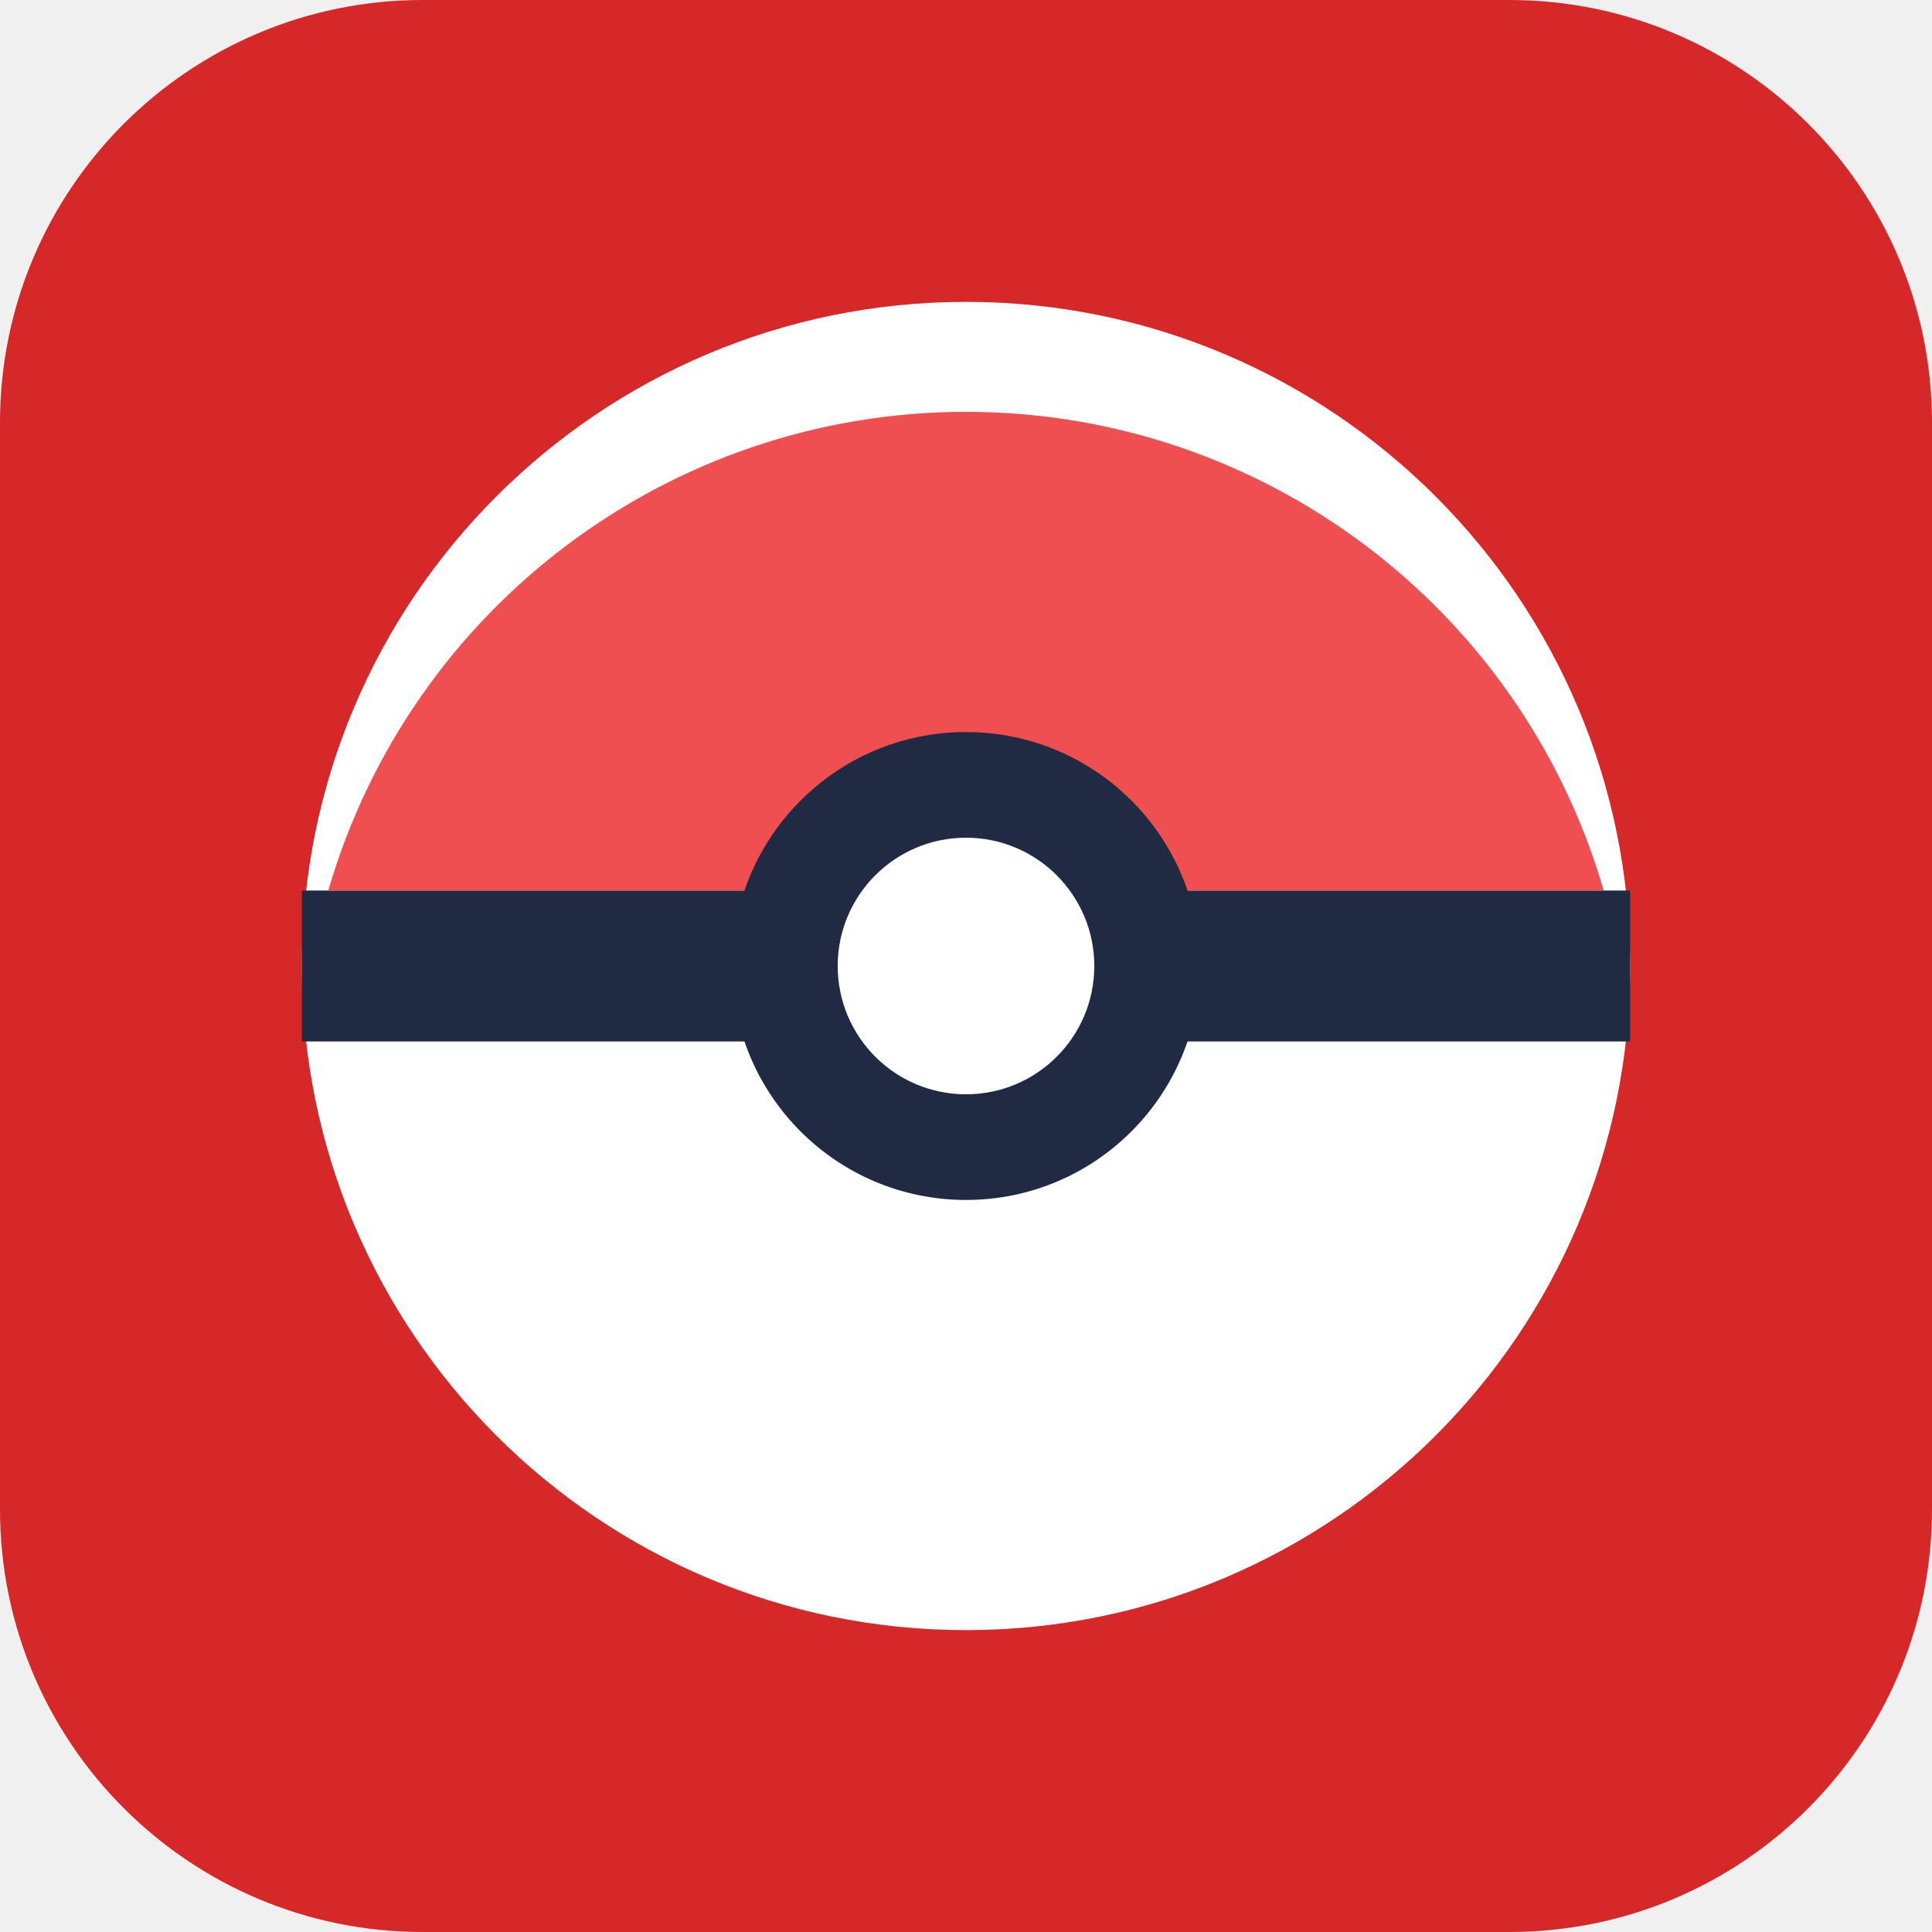
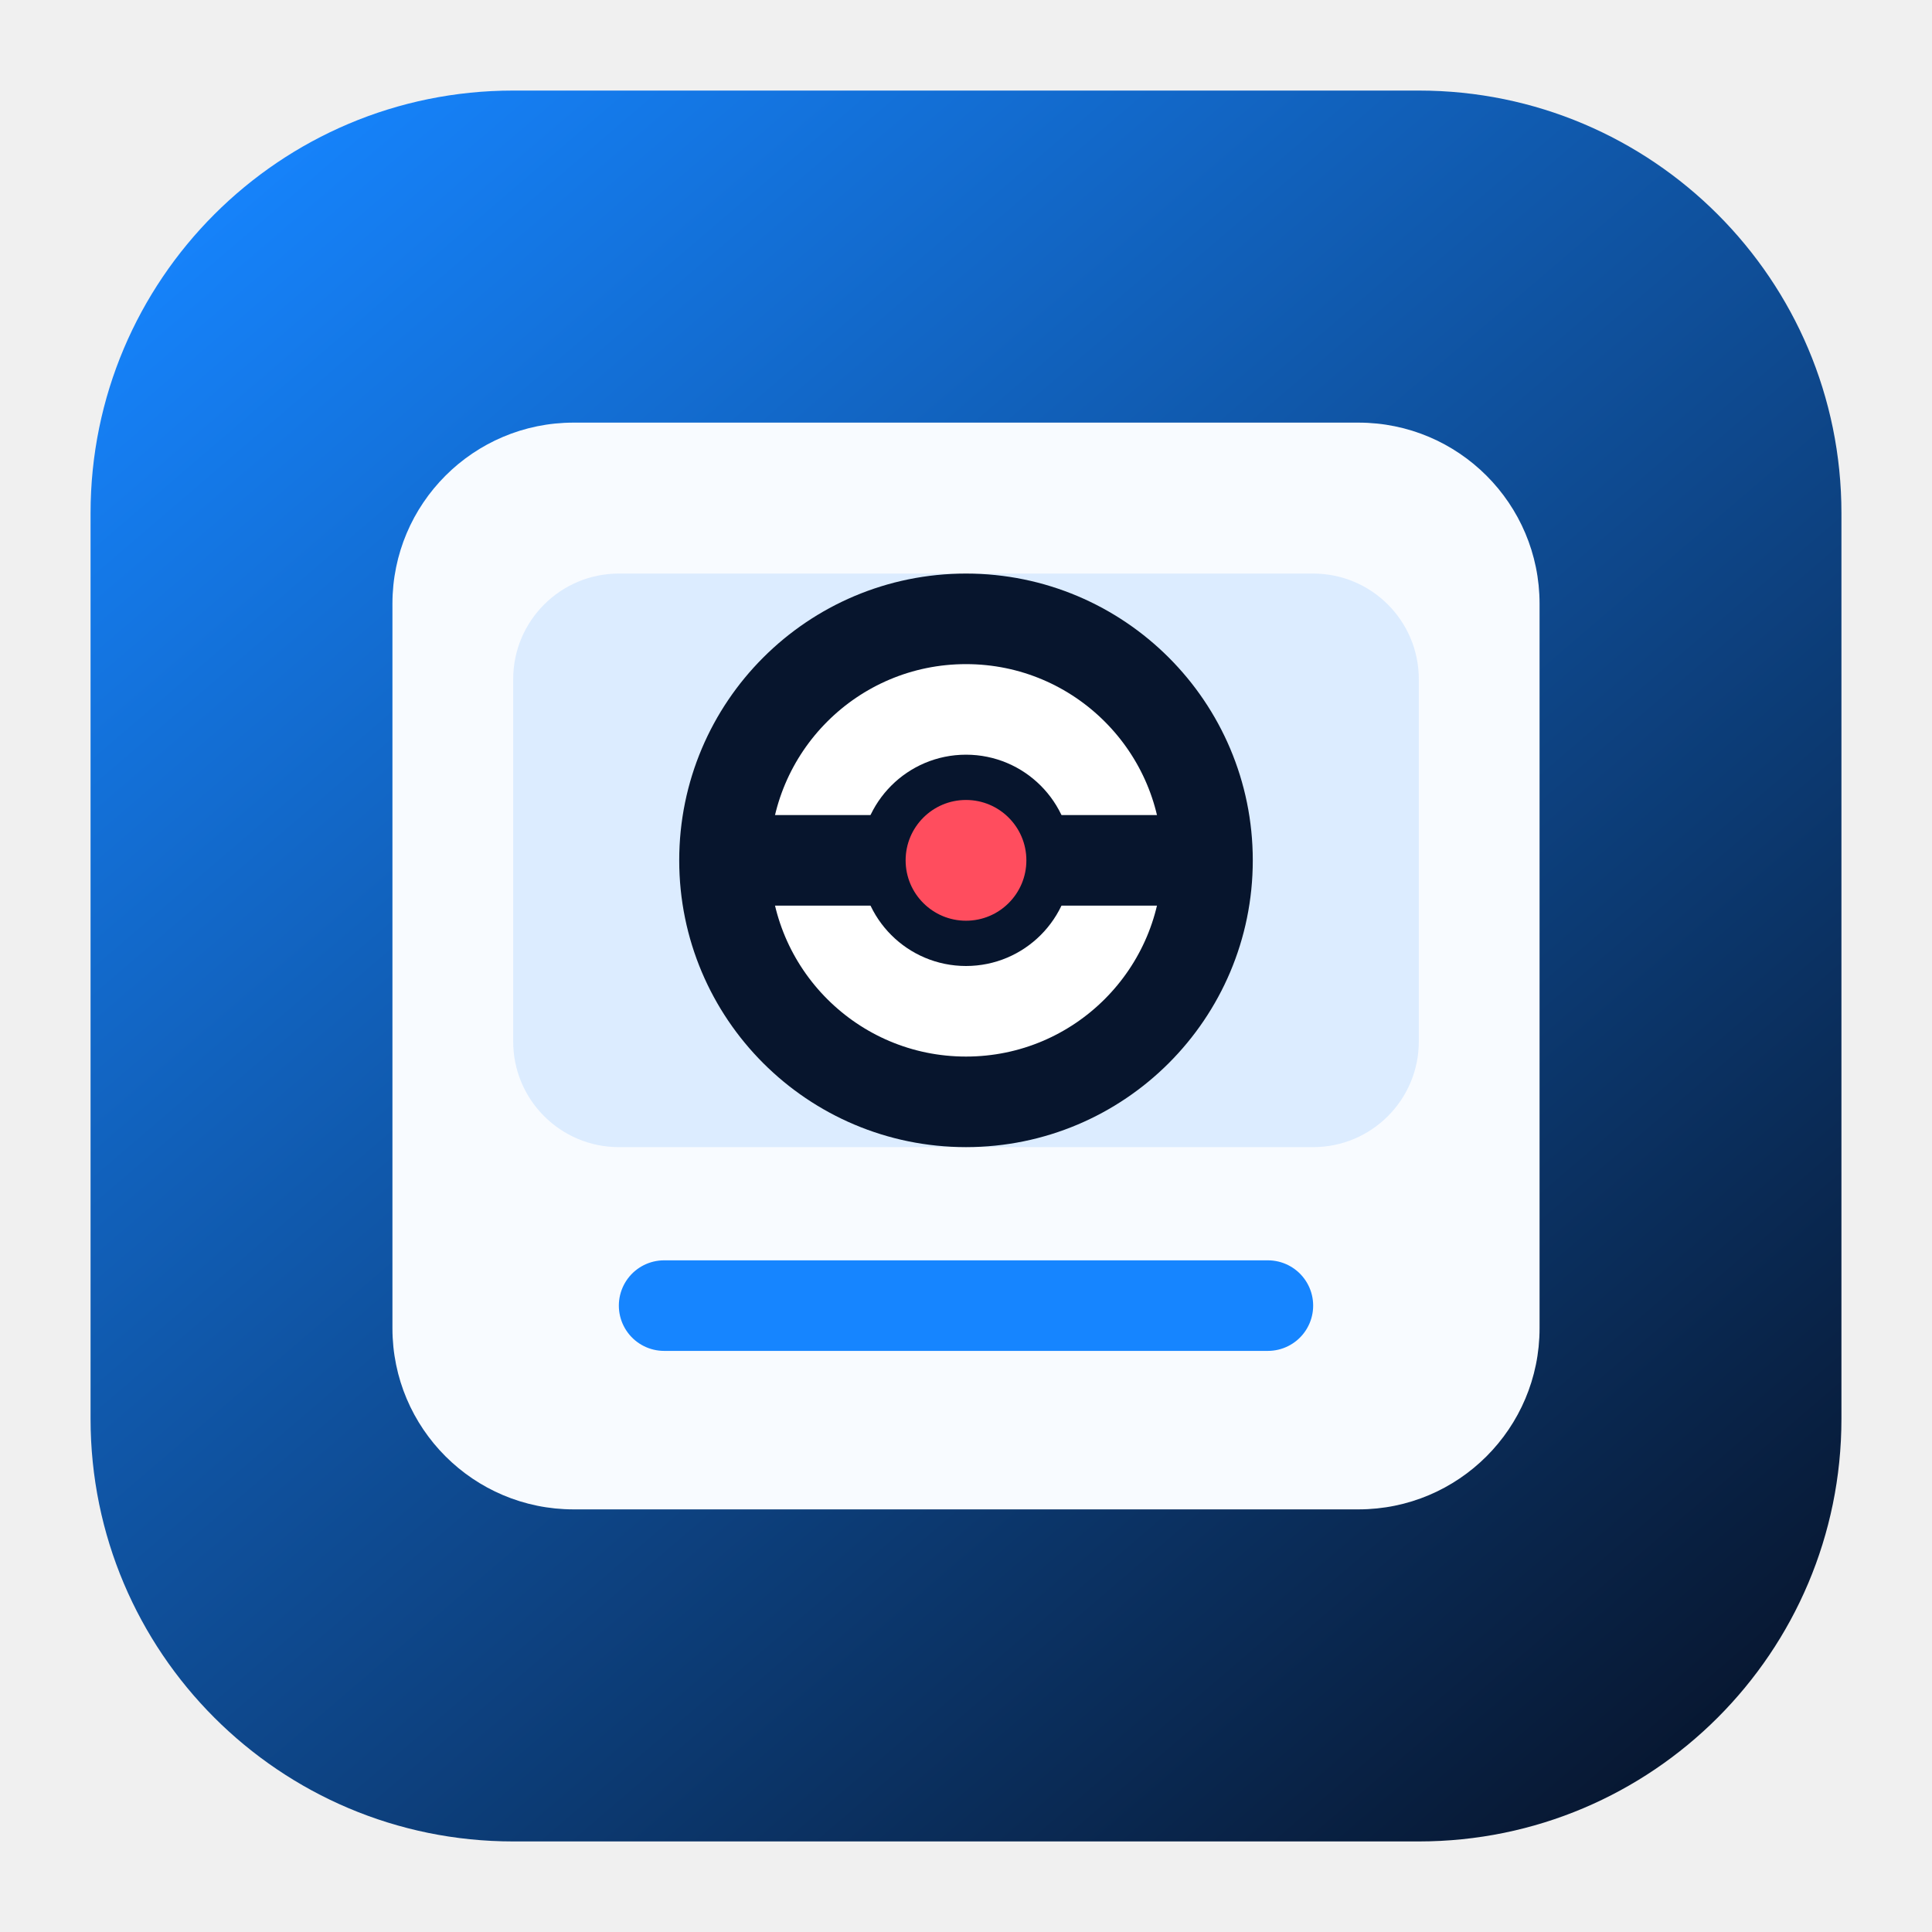
<svg xmlns="http://www.w3.org/2000/svg" viewBox="0 0 512 512">
-   <rect width="512" height="512" rx="112" fill="#d62828" />
-   <circle cx="256" cy="256" r="176" fill="#fff" />
-   <path fill="#202b43" d="M80 236h352v40H80z" />
-   <path fill="#ef4f50" d="M87 236a176 176 0 0 1 338 0H87z" />
-   <circle cx="256" cy="256" r="62" fill="#202b43" />
-   <circle cx="256" cy="256" r="34" fill="#fff" />
+   <defs>
+     <linearGradient id="bg" x1="64" y1="32" x2="448" y2="480" gradientUnits="userSpaceOnUse">
+       <stop stop-color="#1685ff" />
+       <stop offset="1" stop-color="#07152d" />
+     </linearGradient>
+   </defs>
+   <rect x="24" y="24" width="464" height="464" rx="112" fill="url(#bg)" />
+   <rect x="104" y="112" width="304" height="288" rx="48" fill="#f8fbff" />
+   <rect x="136" y="152" width="240" height="152" rx="28" fill="#dcecff" />
+   <path d="M176 346h160" stroke="#1685ff" stroke-width="24" stroke-linecap="round" />
+   <circle cx="256" cy="228" r="64" fill="#fff" stroke="#07152d" stroke-width="24" />
+   <path d="M192 228h128" stroke="#07152d" stroke-width="24" />
+   <circle cx="256" cy="228" r="22" fill="#ff4d5e" stroke="#07152d" stroke-width="12" />
</svg>
